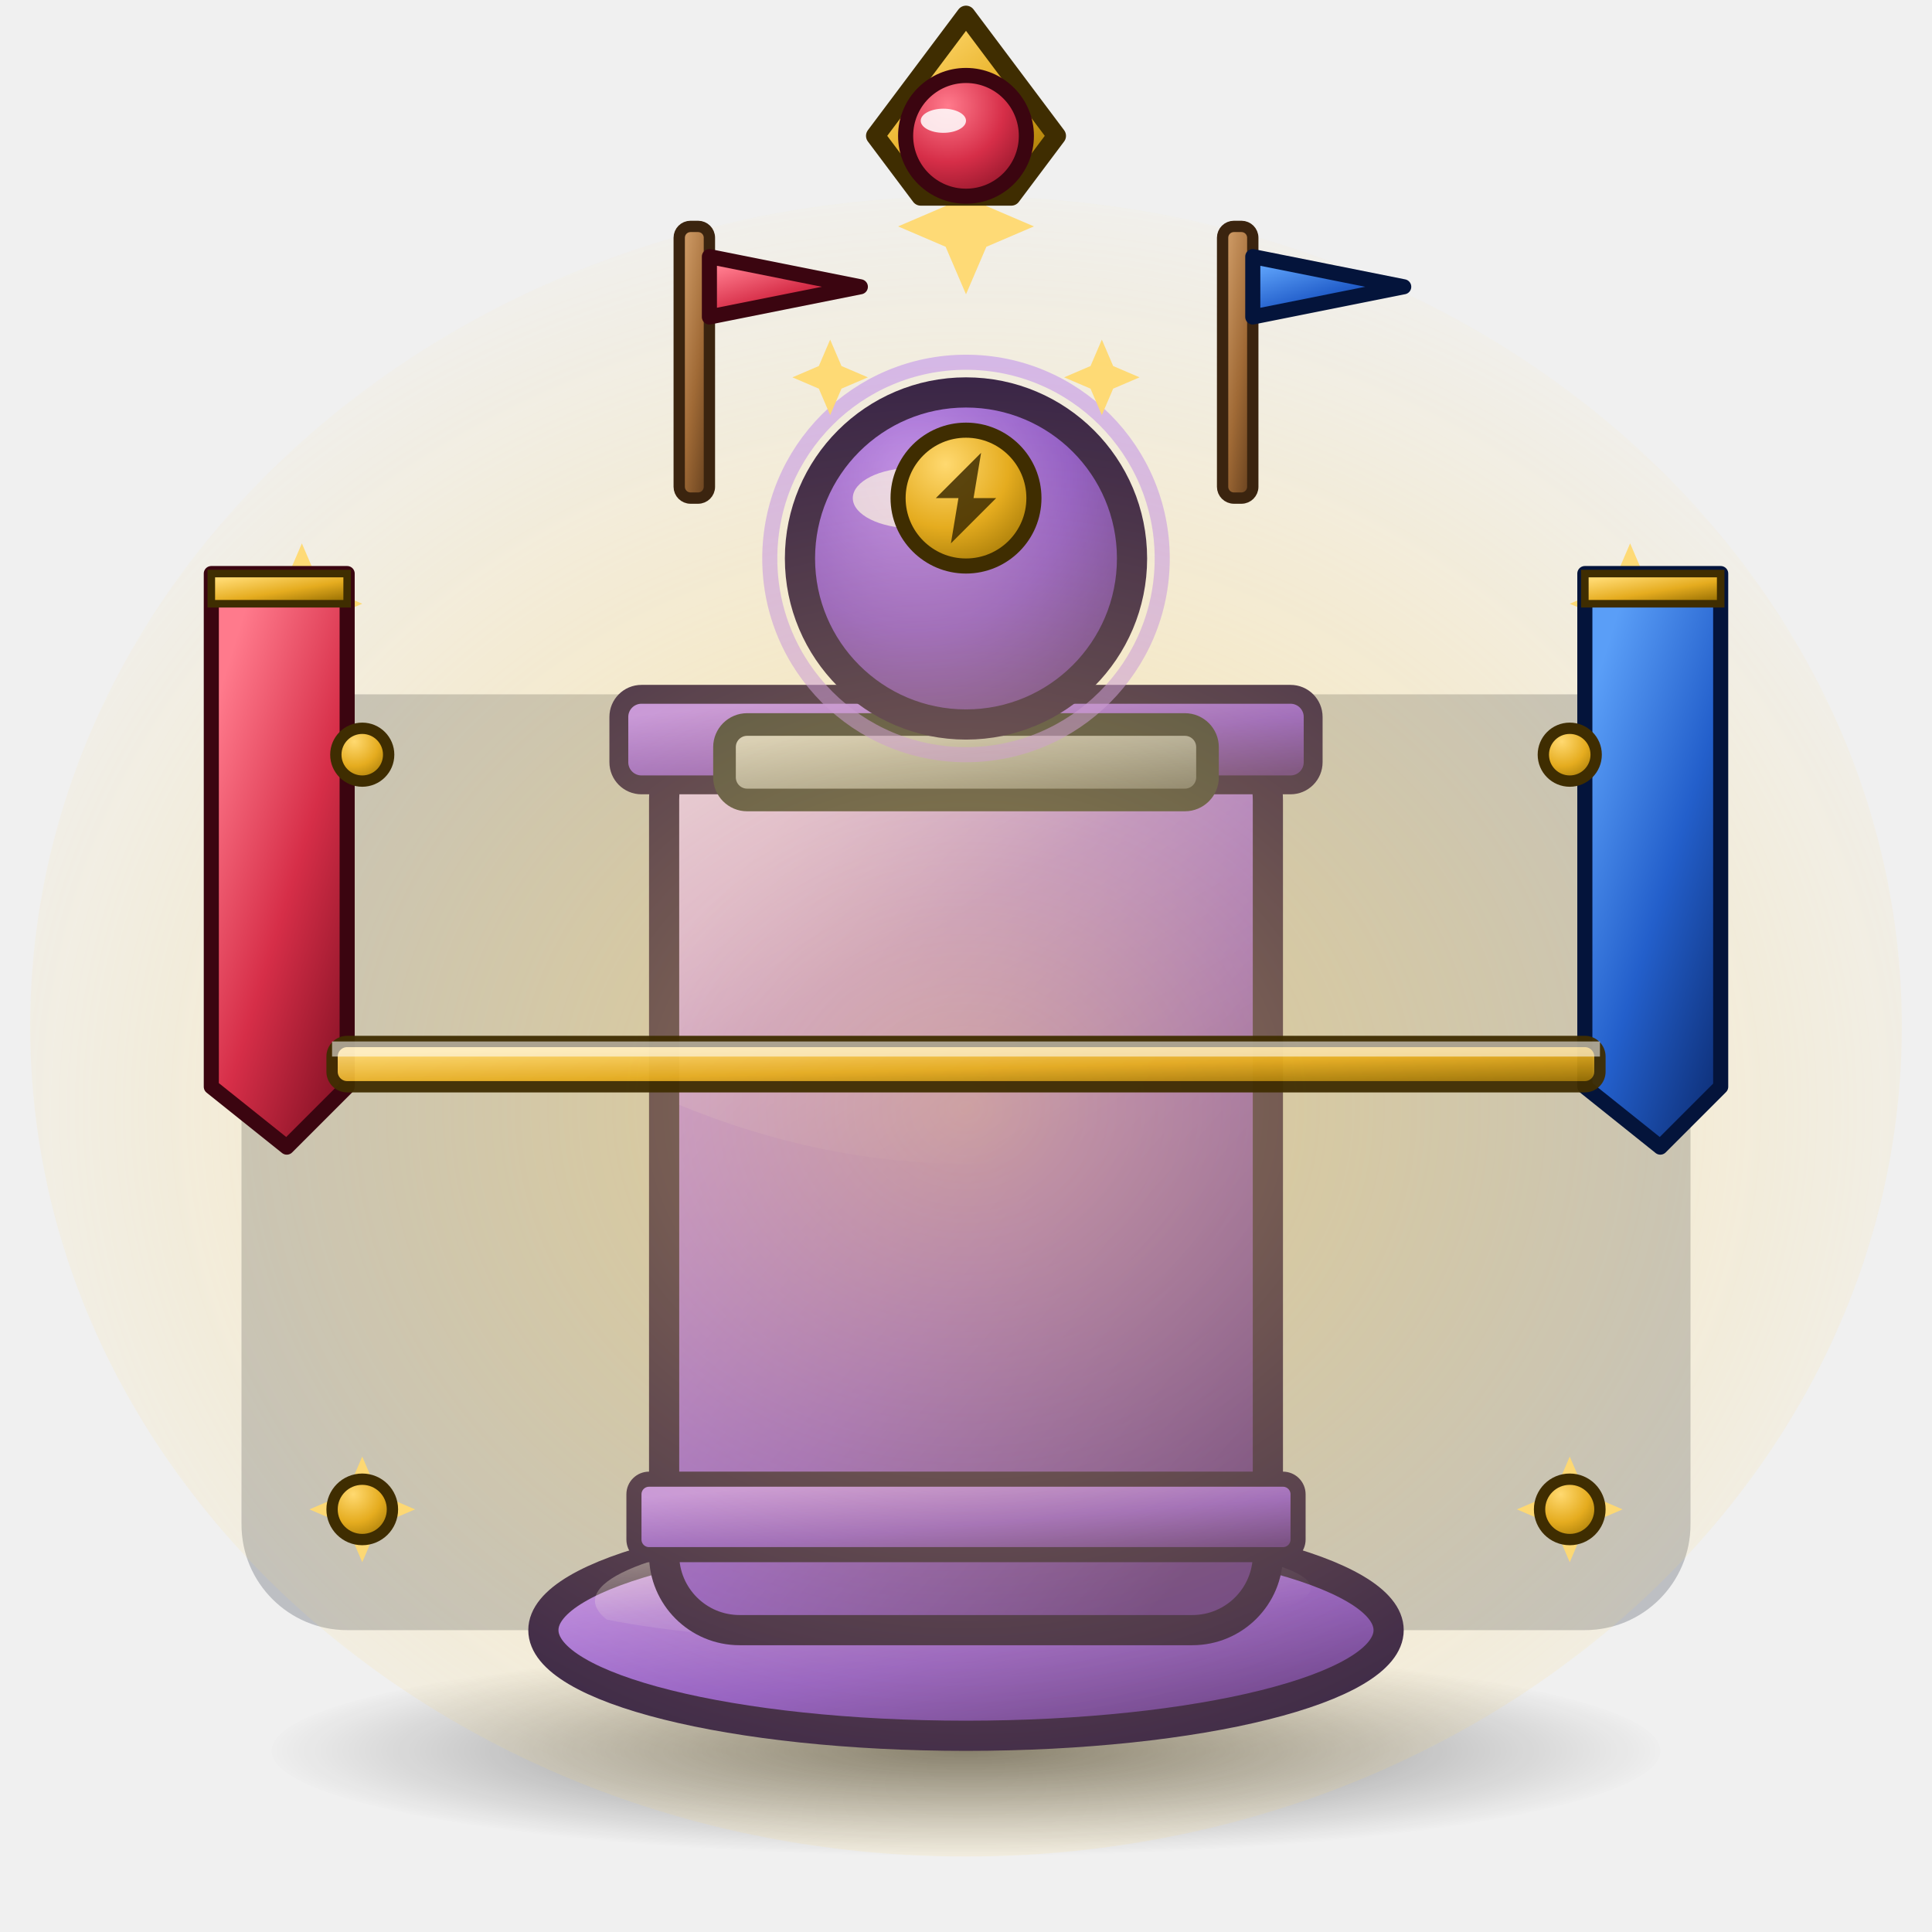
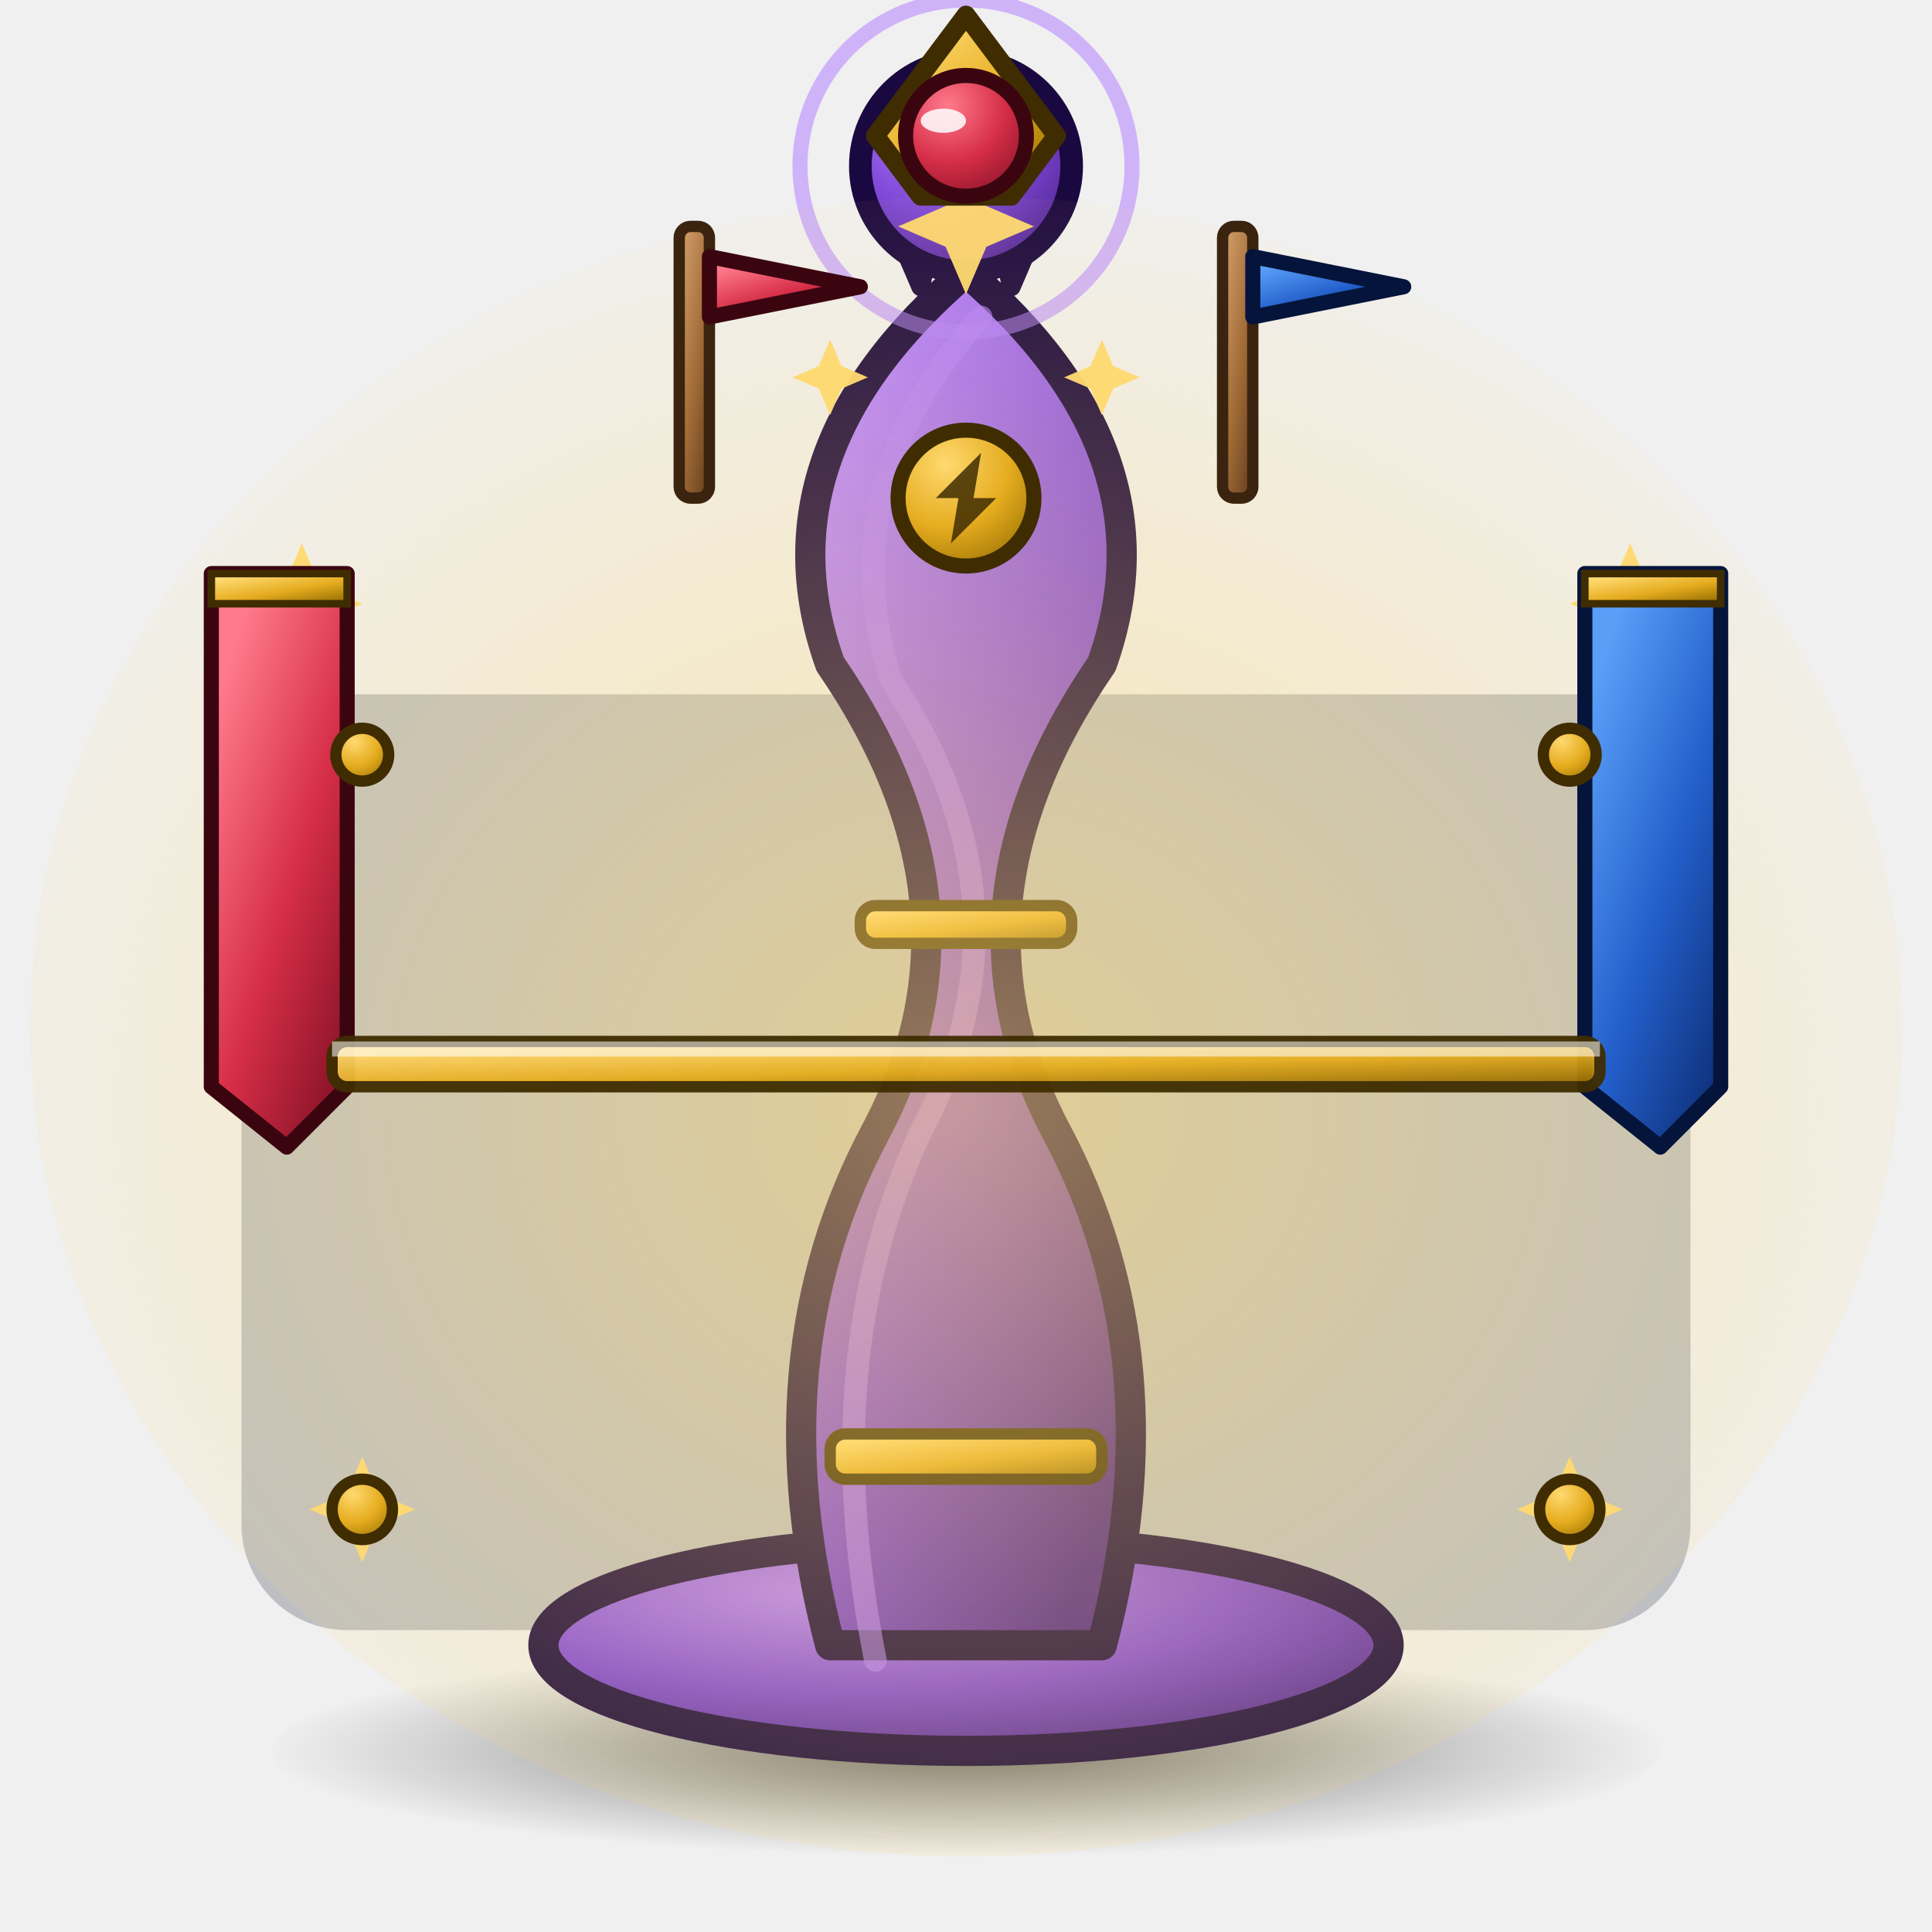
<svg xmlns="http://www.w3.org/2000/svg" viewBox="0 0 256 256" width="256" height="256" shape-rendering="geometricPrecision">
  <defs>
    <filter id="gk-shadow-soft" x="-30%" y="-30%" width="160%" height="160%">
      <feGaussianBlur in="SourceAlpha" stdDeviation="3" />
      <feOffset dx="0" dy="3" result="b" />
      <feComponentTransfer>
        <feFuncA type="linear" slope="0.55" />
      </feComponentTransfer>
      <feMerge>
        <feMergeNode />
        <feMergeNode in="SourceGraphic" />
      </feMerge>
    </filter>
    <filter id="gk-bevel" x="-10%" y="-10%" width="120%" height="120%">
      <feGaussianBlur in="SourceAlpha" stdDeviation="2" result="blur" />
      <feSpecularLighting in="blur" surfaceScale="3" specularConstant="0.6" specularExponent="20" lighting-color="#ffffff" result="spec">
        <feDistantLight azimuth="135" elevation="55" />
      </feSpecularLighting>
      <feComposite in="spec" in2="SourceAlpha" operator="in" result="specMasked" />
      <feComposite in="SourceGraphic" in2="specMasked" operator="arithmetic" k1="0" k2="1" k3="1" k4="0" />
    </filter>
    <linearGradient id="gk-gloss" x1="0" y1="0" x2="0.7" y2="0.9">
      <stop offset="0" stop-color="#FFFFFF" stop-opacity="0.85" />
      <stop offset="0.55" stop-color="#FFFFFF" stop-opacity="0.18" />
      <stop offset="1" stop-color="#FFFFFF" stop-opacity="0" />
    </linearGradient>
    <radialGradient id="gk-contact-shadow" cx="0.5" cy="0.5" r="0.5">
      <stop offset="0" stop-color="#000000" stop-opacity="0.55" />
      <stop offset="0.7" stop-color="#000000" stop-opacity="0.15" />
      <stop offset="1" stop-color="#000000" stop-opacity="0" />
    </radialGradient>
    <linearGradient id="gk-grad-wood" x1="0.2" y1="0.1" x2="0.85" y2="0.95">
      <stop offset="0" stop-color="#C99560" />
      <stop offset="0.55" stop-color="#A06A36" />
      <stop offset="1" stop-color="#6E4621" />
    </linearGradient>
    <radialGradient id="gk-rgrad-wood" cx="0.35" cy="0.25" r="0.85">
      <stop offset="0" stop-color="#C99560" />
      <stop offset="0.55" stop-color="#A06A36" />
      <stop offset="1" stop-color="#6E4621" />
    </radialGradient>
    <linearGradient id="gk-grad-stone" x1="0.2" y1="0.1" x2="0.85" y2="0.95">
      <stop offset="0" stop-color="#C9CCD4" />
      <stop offset="0.55" stop-color="#9298A4" />
      <stop offset="1" stop-color="#5E6471" />
    </linearGradient>
    <radialGradient id="gk-rgrad-stone" cx="0.35" cy="0.25" r="0.85">
      <stop offset="0" stop-color="#C9CCD4" />
      <stop offset="0.55" stop-color="#9298A4" />
      <stop offset="1" stop-color="#5E6471" />
    </radialGradient>
    <linearGradient id="gk-grad-brick" x1="0.2" y1="0.1" x2="0.85" y2="0.95">
      <stop offset="0" stop-color="#CE684D" />
      <stop offset="0.55" stop-color="#9C4231" />
      <stop offset="1" stop-color="#6A2618" />
    </linearGradient>
    <radialGradient id="gk-rgrad-brick" cx="0.35" cy="0.25" r="0.85">
      <stop offset="0" stop-color="#CE684D" />
      <stop offset="0.55" stop-color="#9C4231" />
      <stop offset="1" stop-color="#6A2618" />
    </radialGradient>
    <linearGradient id="gk-grad-thatch" x1="0.2" y1="0.1" x2="0.85" y2="0.95">
      <stop offset="0" stop-color="#E3B563" />
      <stop offset="0.55" stop-color="#B0832F" />
      <stop offset="1" stop-color="#79581B" />
    </linearGradient>
    <radialGradient id="gk-rgrad-thatch" cx="0.35" cy="0.25" r="0.85">
      <stop offset="0" stop-color="#E3B563" />
      <stop offset="0.55" stop-color="#B0832F" />
      <stop offset="1" stop-color="#79581B" />
    </radialGradient>
    <linearGradient id="gk-grad-steel" x1="0.2" y1="0.1" x2="0.85" y2="0.95">
      <stop offset="0" stop-color="#A0B0BE" />
      <stop offset="0.55" stop-color="#6F8190" />
      <stop offset="1" stop-color="#3F4D5A" />
    </linearGradient>
    <radialGradient id="gk-rgrad-steel" cx="0.35" cy="0.25" r="0.85">
      <stop offset="0" stop-color="#A0B0BE" />
      <stop offset="0.55" stop-color="#6F8190" />
      <stop offset="1" stop-color="#3F4D5A" />
    </radialGradient>
    <linearGradient id="gk-grad-iron" x1="0.2" y1="0.1" x2="0.85" y2="0.95">
      <stop offset="0" stop-color="#6B7080" />
      <stop offset="0.55" stop-color="#43485A" />
      <stop offset="1" stop-color="#21253A" />
    </linearGradient>
    <radialGradient id="gk-rgrad-iron" cx="0.35" cy="0.25" r="0.85">
      <stop offset="0" stop-color="#6B7080" />
      <stop offset="0.55" stop-color="#43485A" />
      <stop offset="1" stop-color="#21253A" />
    </radialGradient>
    <linearGradient id="gk-grad-copper" x1="0.2" y1="0.1" x2="0.85" y2="0.95">
      <stop offset="0" stop-color="#E2A172" />
      <stop offset="0.55" stop-color="#B36839" />
      <stop offset="1" stop-color="#7A3F1B" />
    </linearGradient>
    <radialGradient id="gk-rgrad-copper" cx="0.35" cy="0.25" r="0.85">
      <stop offset="0" stop-color="#E2A172" />
      <stop offset="0.55" stop-color="#B36839" />
      <stop offset="1" stop-color="#7A3F1B" />
    </radialGradient>
    <linearGradient id="gk-grad-gold" x1="0.2" y1="0.1" x2="0.85" y2="0.95">
      <stop offset="0" stop-color="#FFD970" />
      <stop offset="0.55" stop-color="#E5AC1F" />
      <stop offset="1" stop-color="#9F7505" />
    </linearGradient>
    <radialGradient id="gk-rgrad-gold" cx="0.35" cy="0.25" r="0.85">
      <stop offset="0" stop-color="#FFD970" />
      <stop offset="0.55" stop-color="#E5AC1F" />
      <stop offset="1" stop-color="#9F7505" />
    </radialGradient>
    <linearGradient id="gk-grad-ruby" x1="0.2" y1="0.1" x2="0.85" y2="0.95">
      <stop offset="0" stop-color="#FF7A8C" />
      <stop offset="0.55" stop-color="#D62E48" />
      <stop offset="1" stop-color="#8C1428" />
    </linearGradient>
    <radialGradient id="gk-rgrad-ruby" cx="0.35" cy="0.25" r="0.85">
      <stop offset="0" stop-color="#FF7A8C" />
      <stop offset="0.55" stop-color="#D62E48" />
      <stop offset="1" stop-color="#8C1428" />
    </radialGradient>
    <linearGradient id="gk-grad-emerald" x1="0.2" y1="0.1" x2="0.85" y2="0.95">
      <stop offset="0" stop-color="#5BDD96" />
      <stop offset="0.55" stop-color="#1FA561" />
      <stop offset="1" stop-color="#0E6C3D" />
    </linearGradient>
    <radialGradient id="gk-rgrad-emerald" cx="0.35" cy="0.25" r="0.85">
      <stop offset="0" stop-color="#5BDD96" />
      <stop offset="0.55" stop-color="#1FA561" />
      <stop offset="1" stop-color="#0E6C3D" />
    </radialGradient>
    <linearGradient id="gk-grad-sapphire" x1="0.2" y1="0.1" x2="0.85" y2="0.95">
      <stop offset="0" stop-color="#5A9EF7" />
      <stop offset="0.55" stop-color="#235FCB" />
      <stop offset="1" stop-color="#103480" />
    </linearGradient>
    <radialGradient id="gk-rgrad-sapphire" cx="0.35" cy="0.25" r="0.85">
      <stop offset="0" stop-color="#5A9EF7" />
      <stop offset="0.55" stop-color="#235FCB" />
      <stop offset="1" stop-color="#103480" />
    </radialGradient>
    <linearGradient id="gk-grad-amethyst" x1="0.2" y1="0.1" x2="0.85" y2="0.95">
      <stop offset="0" stop-color="#B581FF" />
      <stop offset="0.55" stop-color="#7E47D6" />
      <stop offset="1" stop-color="#4C2289" />
    </linearGradient>
    <radialGradient id="gk-rgrad-amethyst" cx="0.35" cy="0.25" r="0.85">
      <stop offset="0" stop-color="#B581FF" />
      <stop offset="0.55" stop-color="#7E47D6" />
      <stop offset="1" stop-color="#4C2289" />
    </radialGradient>
    <linearGradient id="gk-grad-leaf" x1="0.2" y1="0.1" x2="0.85" y2="0.95">
      <stop offset="0" stop-color="#7BD15A" />
      <stop offset="0.55" stop-color="#3D9226" />
      <stop offset="1" stop-color="#1F5712" />
    </linearGradient>
    <radialGradient id="gk-rgrad-leaf" cx="0.35" cy="0.25" r="0.85">
      <stop offset="0" stop-color="#7BD15A" />
      <stop offset="0.55" stop-color="#3D9226" />
      <stop offset="1" stop-color="#1F5712" />
    </radialGradient>
    <linearGradient id="gk-grad-sky" x1="0.2" y1="0.1" x2="0.85" y2="0.95">
      <stop offset="0" stop-color="#A8D9FF" />
      <stop offset="0.55" stop-color="#5FA8E8" />
      <stop offset="1" stop-color="#2C6BB0" />
    </linearGradient>
    <radialGradient id="gk-rgrad-sky" cx="0.35" cy="0.25" r="0.85">
      <stop offset="0" stop-color="#A8D9FF" />
      <stop offset="0.55" stop-color="#5FA8E8" />
      <stop offset="1" stop-color="#2C6BB0" />
    </radialGradient>
    <linearGradient id="gk-grad-dark" x1="0.2" y1="0.1" x2="0.85" y2="0.95">
      <stop offset="0" stop-color="#3A4250" />
      <stop offset="0.55" stop-color="#222937" />
      <stop offset="1" stop-color="#10141C" />
    </linearGradient>
    <radialGradient id="gk-rgrad-dark" cx="0.35" cy="0.25" r="0.85">
      <stop offset="0" stop-color="#3A4250" />
      <stop offset="0.55" stop-color="#222937" />
      <stop offset="1" stop-color="#10141C" />
    </radialGradient>
    <linearGradient id="gk-grad-cream" x1="0.2" y1="0.1" x2="0.85" y2="0.95">
      <stop offset="0" stop-color="#FFF6D8" />
      <stop offset="0.55" stop-color="#F1DDA4" />
      <stop offset="1" stop-color="#B19D6E" />
    </linearGradient>
    <radialGradient id="gk-rgrad-cream" cx="0.35" cy="0.25" r="0.85">
      <stop offset="0" stop-color="#FFF6D8" />
      <stop offset="0.55" stop-color="#F1DDA4" />
      <stop offset="1" stop-color="#B19D6E" />
    </radialGradient>
    <radialGradient id="gk-rarity-common" cx="0.5" cy="0.55" r="0.55">
      <stop offset="0" stop-color="#9298A4" stop-opacity="0.85" />
      <stop offset="0.6" stop-color="#9298A4" stop-opacity="0.35" />
      <stop offset="1" stop-color="#9298A4" stop-opacity="0" />
    </radialGradient>
    <radialGradient id="gk-rarity-uncommon" cx="0.5" cy="0.55" r="0.55">
      <stop offset="0" stop-color="#3D9226" stop-opacity="0.85" />
      <stop offset="0.6" stop-color="#3D9226" stop-opacity="0.35" />
      <stop offset="1" stop-color="#3D9226" stop-opacity="0" />
    </radialGradient>
    <radialGradient id="gk-rarity-rare" cx="0.5" cy="0.55" r="0.55">
      <stop offset="0" stop-color="#235FCB" stop-opacity="0.85" />
      <stop offset="0.6" stop-color="#235FCB" stop-opacity="0.35" />
      <stop offset="1" stop-color="#235FCB" stop-opacity="0" />
    </radialGradient>
    <radialGradient id="gk-rarity-epic" cx="0.5" cy="0.55" r="0.55">
      <stop offset="0" stop-color="#7E47D6" stop-opacity="0.85" />
      <stop offset="0.6" stop-color="#7E47D6" stop-opacity="0.35" />
      <stop offset="1" stop-color="#7E47D6" stop-opacity="0" />
    </radialGradient>
    <radialGradient id="gk-rarity-legendary" cx="0.5" cy="0.55" r="0.55">
      <stop offset="0" stop-color="#E5AC1F" stop-opacity="0.85" />
      <stop offset="0.6" stop-color="#E5AC1F" stop-opacity="0.35" />
      <stop offset="1" stop-color="#E5AC1F" stop-opacity="0" />
    </radialGradient>
    <radialGradient id="gk-rarity-mythic" cx="0.5" cy="0.55" r="0.55">
      <stop offset="0" stop-color="#D62E48" stop-opacity="0.85" />
      <stop offset="0.6" stop-color="#D62E48" stop-opacity="0.35" />
      <stop offset="1" stop-color="#D62E48" stop-opacity="0" />
    </radialGradient>
  </defs>
  <rect x="32" y="92" width="192" height="124" rx="14" fill="#5E6471" opacity="0.35" />
  <ellipse cx="128" cy="232" rx="92" ry="14" fill="url(#gk-contact-shadow)" />
-   <ellipse cx="128" cy="216" rx="56" ry="14" fill="url(#gk-grad-amethyst)" stroke="#1A0840" stroke-width="4" />
-   <path d="M 80.4 214.6              A 47.6 9.8 0 0 1 164.4 206.2              A 39.2 5.6 0 0 1 80.4 214.6 Z" fill="url(#gk-gloss)" opacity="0.7" pointer-events="none" />
-   <rect x="88" y="96" width="80" height="120" rx="10" ry="10" fill="url(#gk-grad-amethyst)" stroke="#1A0840" stroke-width="4" />
-   <path d="M 90 106              Q 90 98 98 98              L 158 98              Q 166 98 166 106              L 166 146.4              Q 128 162 90 146.4              Z" fill="url(#gk-gloss)" opacity="0.7" pointer-events="none" />
-   <rect x="82" y="92" width="92" height="12" rx="3" fill="url(#gk-grad-amethyst)" stroke="#1A0840" stroke-width="2.5" />
-   <rect x="84" y="196" width="88" height="10" rx="2" fill="url(#gk-grad-amethyst)" stroke="#1A0840" stroke-width="2" />
-   <rect x="96" y="96" width="64" height="10" rx="3" fill="url(#gk-grad-stone)" stroke="#262B36" stroke-width="3" />
-   <circle cx="128" cy="74" r="22" fill="url(#gk-rgrad-amethyst)" stroke="#1A0840" stroke-width="4" />
-   <ellipse cx="121" cy="66" rx="8" ry="4" fill="#FFFFFF" opacity="0.7" />
-   <circle cx="128" cy="74" r="26" fill="none" stroke="#B581FF" stroke-width="2" opacity="0.55" />
+   <ellipse cx="128" cy="218" rx="56" ry="14" fill="url(#gk-rgrad-amethyst)" stroke="#1A0840" stroke-width="4" />
+   <path d="M 110 218          Q 100 180 116 150          Q 132 120 110 88          Q 100 60 128 36          Q 156 60 146 88          Q 124 120 140 150          Q 156 180 146 218 Z" fill="url(#gk-grad-amethyst)" stroke="#1A0840" stroke-width="4" stroke-linejoin="round" />
+   <path d="M 116 220 Q 108 180 122 150 Q 138 120 118 90 Q 110 64 130 42" fill="none" stroke="#B581FF" stroke-width="3" opacity="0.6" stroke-linecap="round" />
+   <rect x="110" y="190" width="36" height="6" rx="2" fill="url(#gk-grad-gold)" stroke="#3F2D01" stroke-width="1.5" />
+   <rect x="114" y="120" width="28" height="5" rx="2" fill="url(#gk-grad-gold)" stroke="#3F2D01" stroke-width="1.5" />
+   <g fill="url(#gk-rgrad-amethyst)" stroke="#1A0840" stroke-width="2.5" stroke-linejoin="round">
+     <path d="M 122 38 L 116 24 L 124 28 Z" />
+     <path d="M 134 38 L 140 24 L 132 28 Z" />
+   </g>
+   <circle cx="128" cy="22" r="14" fill="url(#gk-rgrad-amethyst)" stroke="#1A0840" stroke-width="3" />
+   <ellipse cx="124" cy="16" rx="5" ry="3" fill="#FFFFFF" opacity="0.85" />
+   <circle cx="128" cy="22" r="22" fill="none" stroke="#B581FF" stroke-width="2" opacity="0.55" />
  <defs>
    <radialGradient id="lvl-legendary" cx="0.5" cy="0.55" r="0.6">
      <stop offset="0" stop-color="#FFD970" stop-opacity="0.55" />
      <stop offset="0.55" stop-color="#FFD970" stop-opacity="0.25" />
      <stop offset="1" stop-color="#FFD970" stop-opacity="0" />
    </radialGradient>
  </defs>
  <ellipse cx="128" cy="136" rx="124" ry="110" fill="url(#lvl-legendary)" />
  <path d="M 40 72                      L 42.4 77.6                      L 48 80                      L 42.4 82.4                      L 40 88                      L 37.6 82.4                      L 32 80                      L 37.6 77.6 Z" fill="#FFD970" opacity="0.95" />
  <path d="M 216 72                      L 218.4 77.6                      L 224 80                      L 218.4 82.4                      L 216 88                      L 213.6 82.4                      L 208 80                      L 213.6 77.6 Z" fill="#FFD970" opacity="0.95" />
  <path d="M 128 21                      L 130.7 27.3                      L 137 30                      L 130.7 32.7                      L 128 39                      L 125.3 32.7                      L 119 30                      L 125.3 27.3 Z" fill="#FFD970" opacity="0.95" />
  <path d="M 48 193                      L 50.1 197.9                      L 55 200                      L 50.1 202.1                      L 48 207                      L 45.9 202.1                      L 41 200                      L 45.9 197.9 Z" fill="#FFD970" opacity="0.95" />
  <path d="M 208 193                      L 210.1 197.9                      L 215 200                      L 210.1 202.1                      L 208 207                      L 205.9 202.1                      L 201 200                      L 205.9 197.9 Z" fill="#FFD970" opacity="0.95" />
  <path d="M 110 45                      L 111.5 48.5                      L 115 50                      L 111.5 51.5                      L 110 55                      L 108.5 51.5                      L 105 50                      L 108.5 48.5 Z" fill="#FFD970" opacity="0.95" />
  <path d="M 146 45                      L 147.5 48.5                      L 151 50                      L 147.5 51.5                      L 146 55                      L 144.5 51.5                      L 141 50                      L 144.5 48.5 Z" fill="#FFD970" opacity="0.95" />
  <g>
    <path d="M 28 76            L 46 76            L 46 144            L 38 152            L 28  144 Z" fill="url(#gk-grad-ruby)" stroke="#3B0510" stroke-width="2" stroke-linejoin="round" />
    <rect x="28" y="76" width="18" height="4" fill="url(#gk-grad-gold)" stroke="#3F2D01" stroke-width="1" />
    <path d="M 210 76            L 228  76            L 228  144            L 220 152            L 210 144 Z" fill="url(#gk-grad-sapphire)" stroke="#04143B" stroke-width="2" stroke-linejoin="round" />
    <rect x="210" y="76" width="18" height="4" fill="url(#gk-grad-gold)" stroke="#3F2D01" stroke-width="1" />
  </g>
  <g>
    <rect x="90" y="30" width="4" height="36" rx="1.5" fill="url(#gk-grad-wood)" stroke="#3B240F" stroke-width="1.5" />
    <path d="M 94 34            L 114 38            L 94 42 Z" fill="url(#gk-grad-ruby)" stroke="#3B0510" stroke-width="2" stroke-linejoin="round" />
  </g>
  <rect x="44" y="138" width="168" height="6" rx="2" fill="url(#gk-grad-gold)" stroke="#3F2D01" stroke-width="1.5" opacity="0.95" />
  <rect x="44" y="138" width="168" height="2" fill="#FFFFFF" opacity="0.55" />
  <g fill="url(#gk-rgrad-gold)" stroke="#3F2D01" stroke-width="1.5">
    <circle cx="48" cy="200" r="4" />
    <circle cx="208" cy="200" r="4" />
    <circle cx="48" cy="100" r="3.5" />
    <circle cx="208" cy="100" r="3.5" />
  </g>
  <g>
    <rect x="162" y="30" width="4" height="36" rx="1.5" fill="url(#gk-grad-wood)" stroke="#3B240F" stroke-width="1.5" />
    <path d="M 166 34            L 186 38            L 166 42 Z" fill="url(#gk-grad-sapphire)" stroke="#04143B" stroke-width="2" stroke-linejoin="round" />
  </g>
  <circle cx="128" cy="66" r="9" fill="url(#gk-rgrad-gold)" stroke="#3F2D01" stroke-width="2" />
  <path d="M 130 60          L 124 66          L 127 66          L 126 72          L 132 66          L 129 66 Z" fill="#3F2D01" opacity="0.85" />
  <g>
    <path d="M 116 18            L 128 2            L 140 18            L 134 26            L 122 26 Z" fill="url(#gk-grad-gold)" stroke="#3F2D01" stroke-width="2.5" stroke-linejoin="round" />
    <circle cx="128" cy="18" r="8" fill="url(#gk-rgrad-ruby)" stroke="#3B0510" stroke-width="2" />
    <ellipse cx="125" cy="16" rx="3" ry="1.6" fill="#FFFFFF" opacity="0.85" />
  </g>
</svg>
